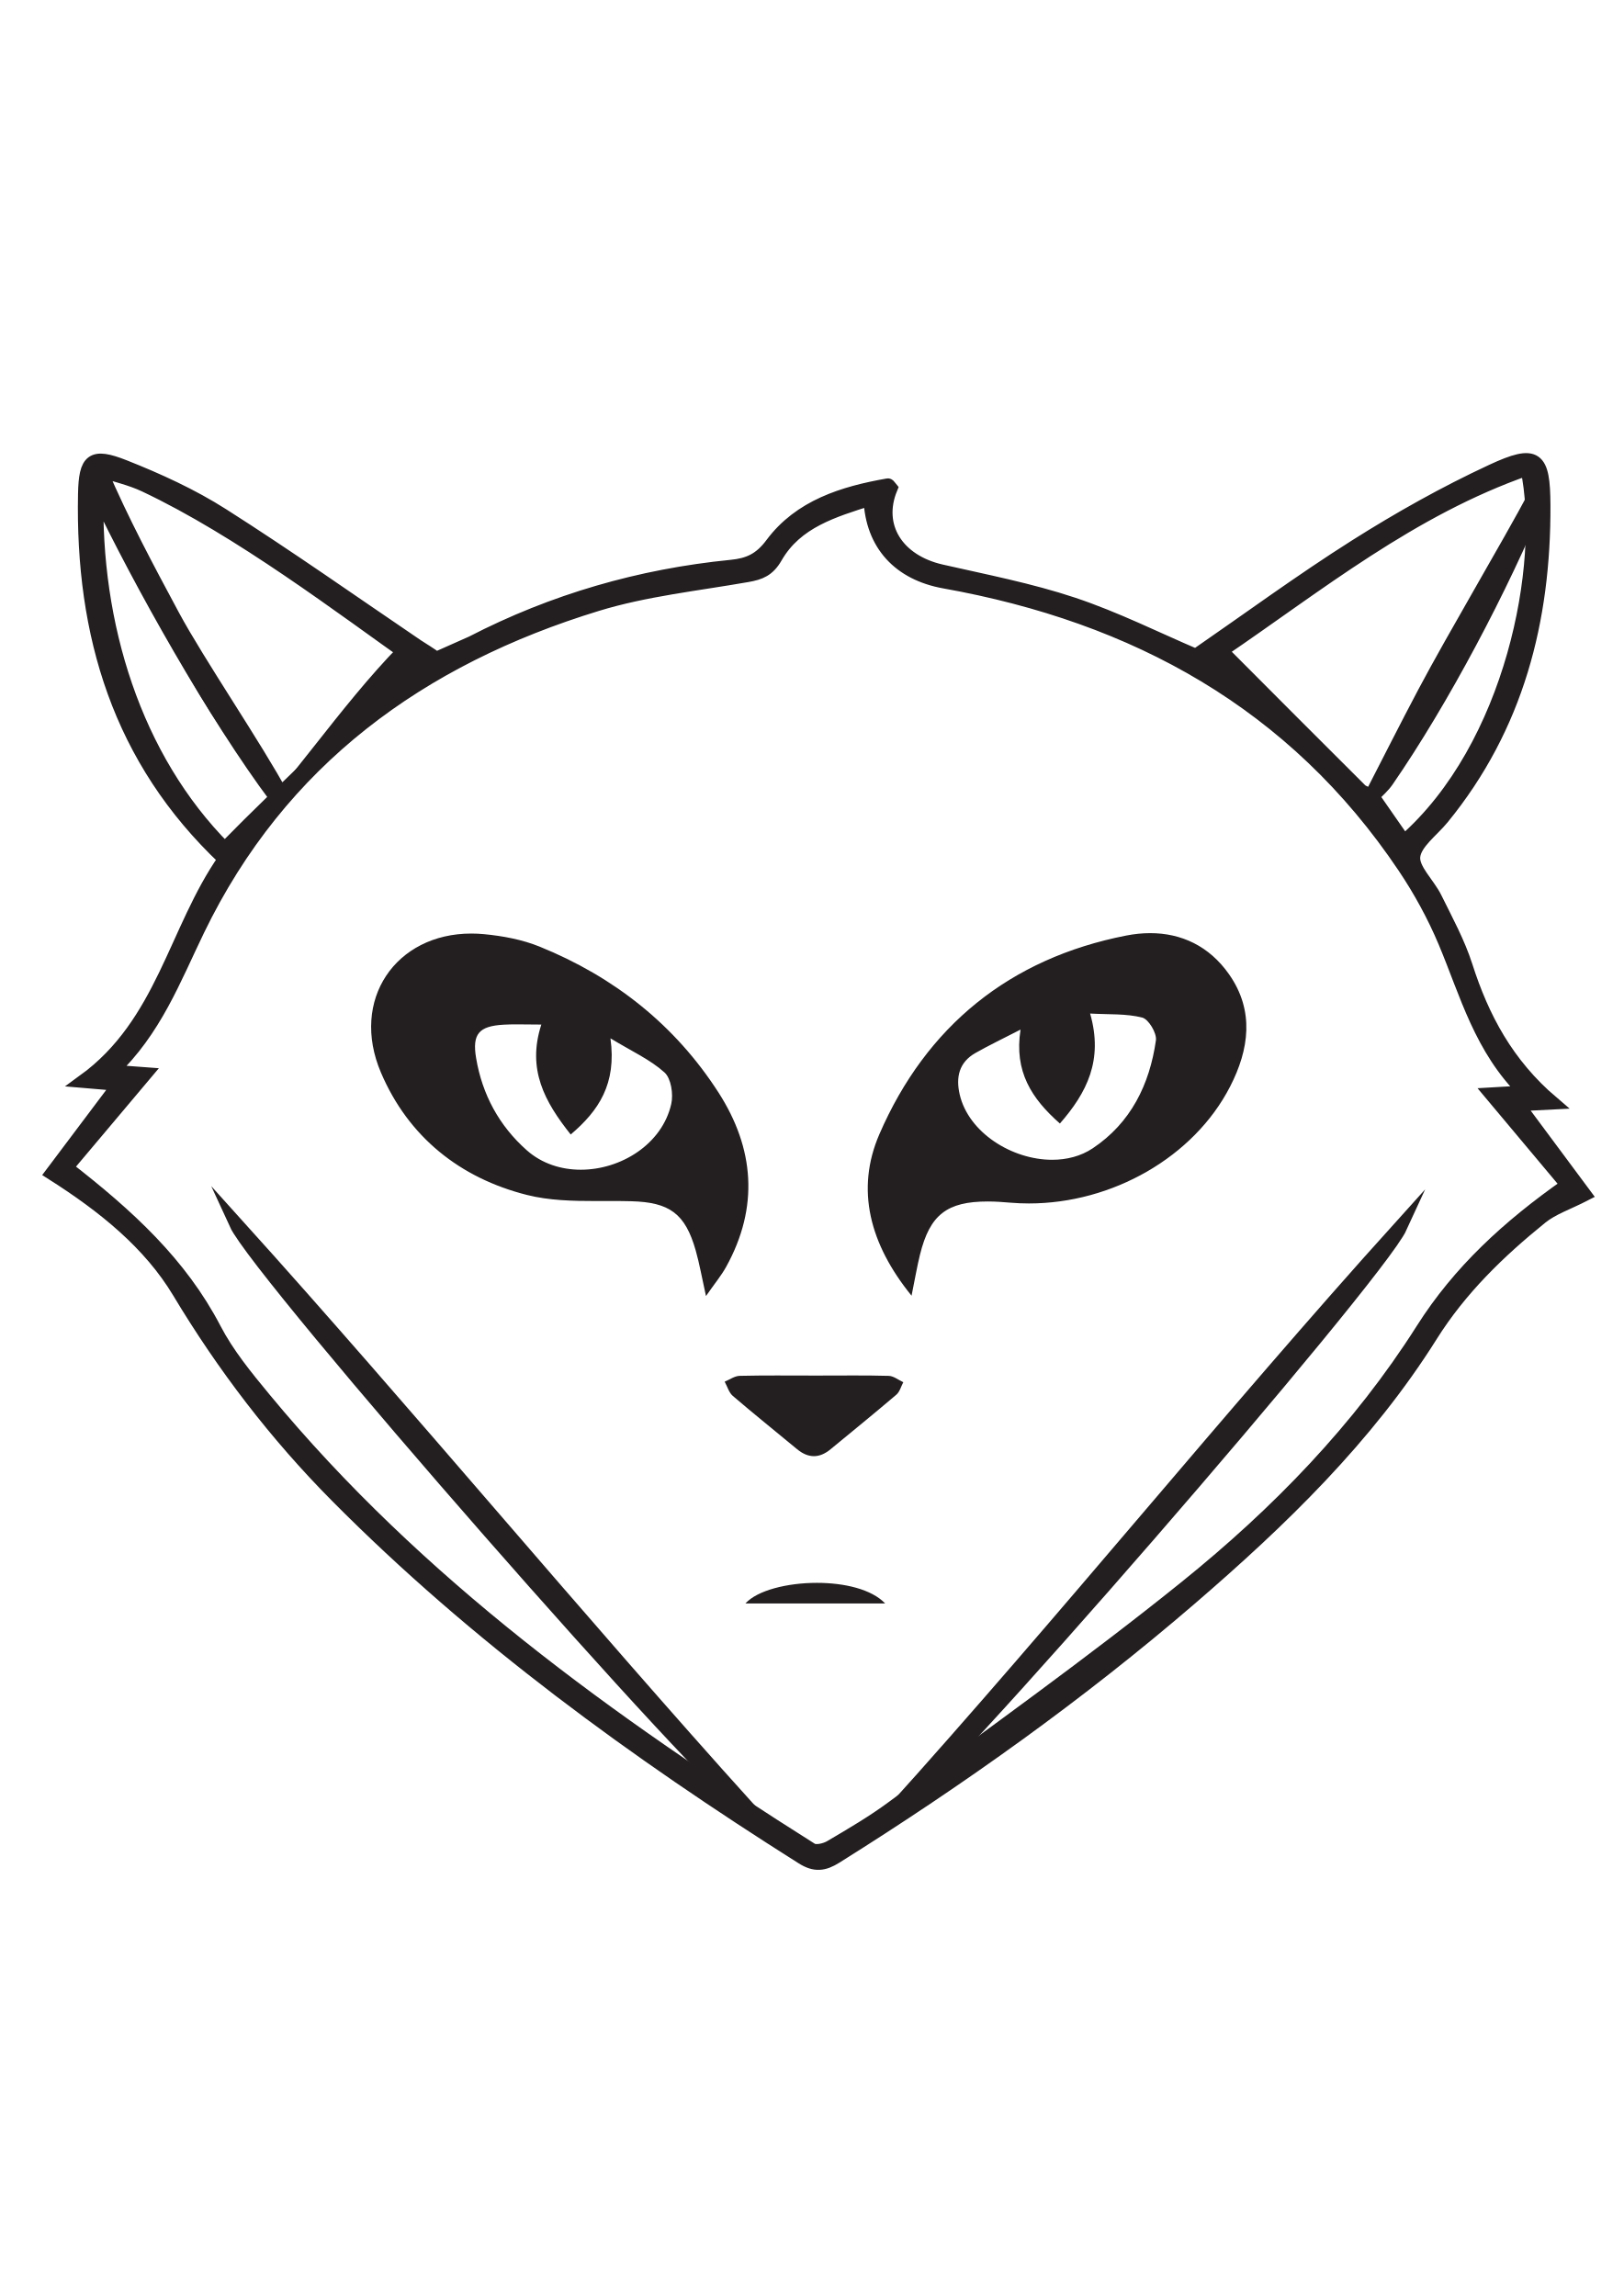
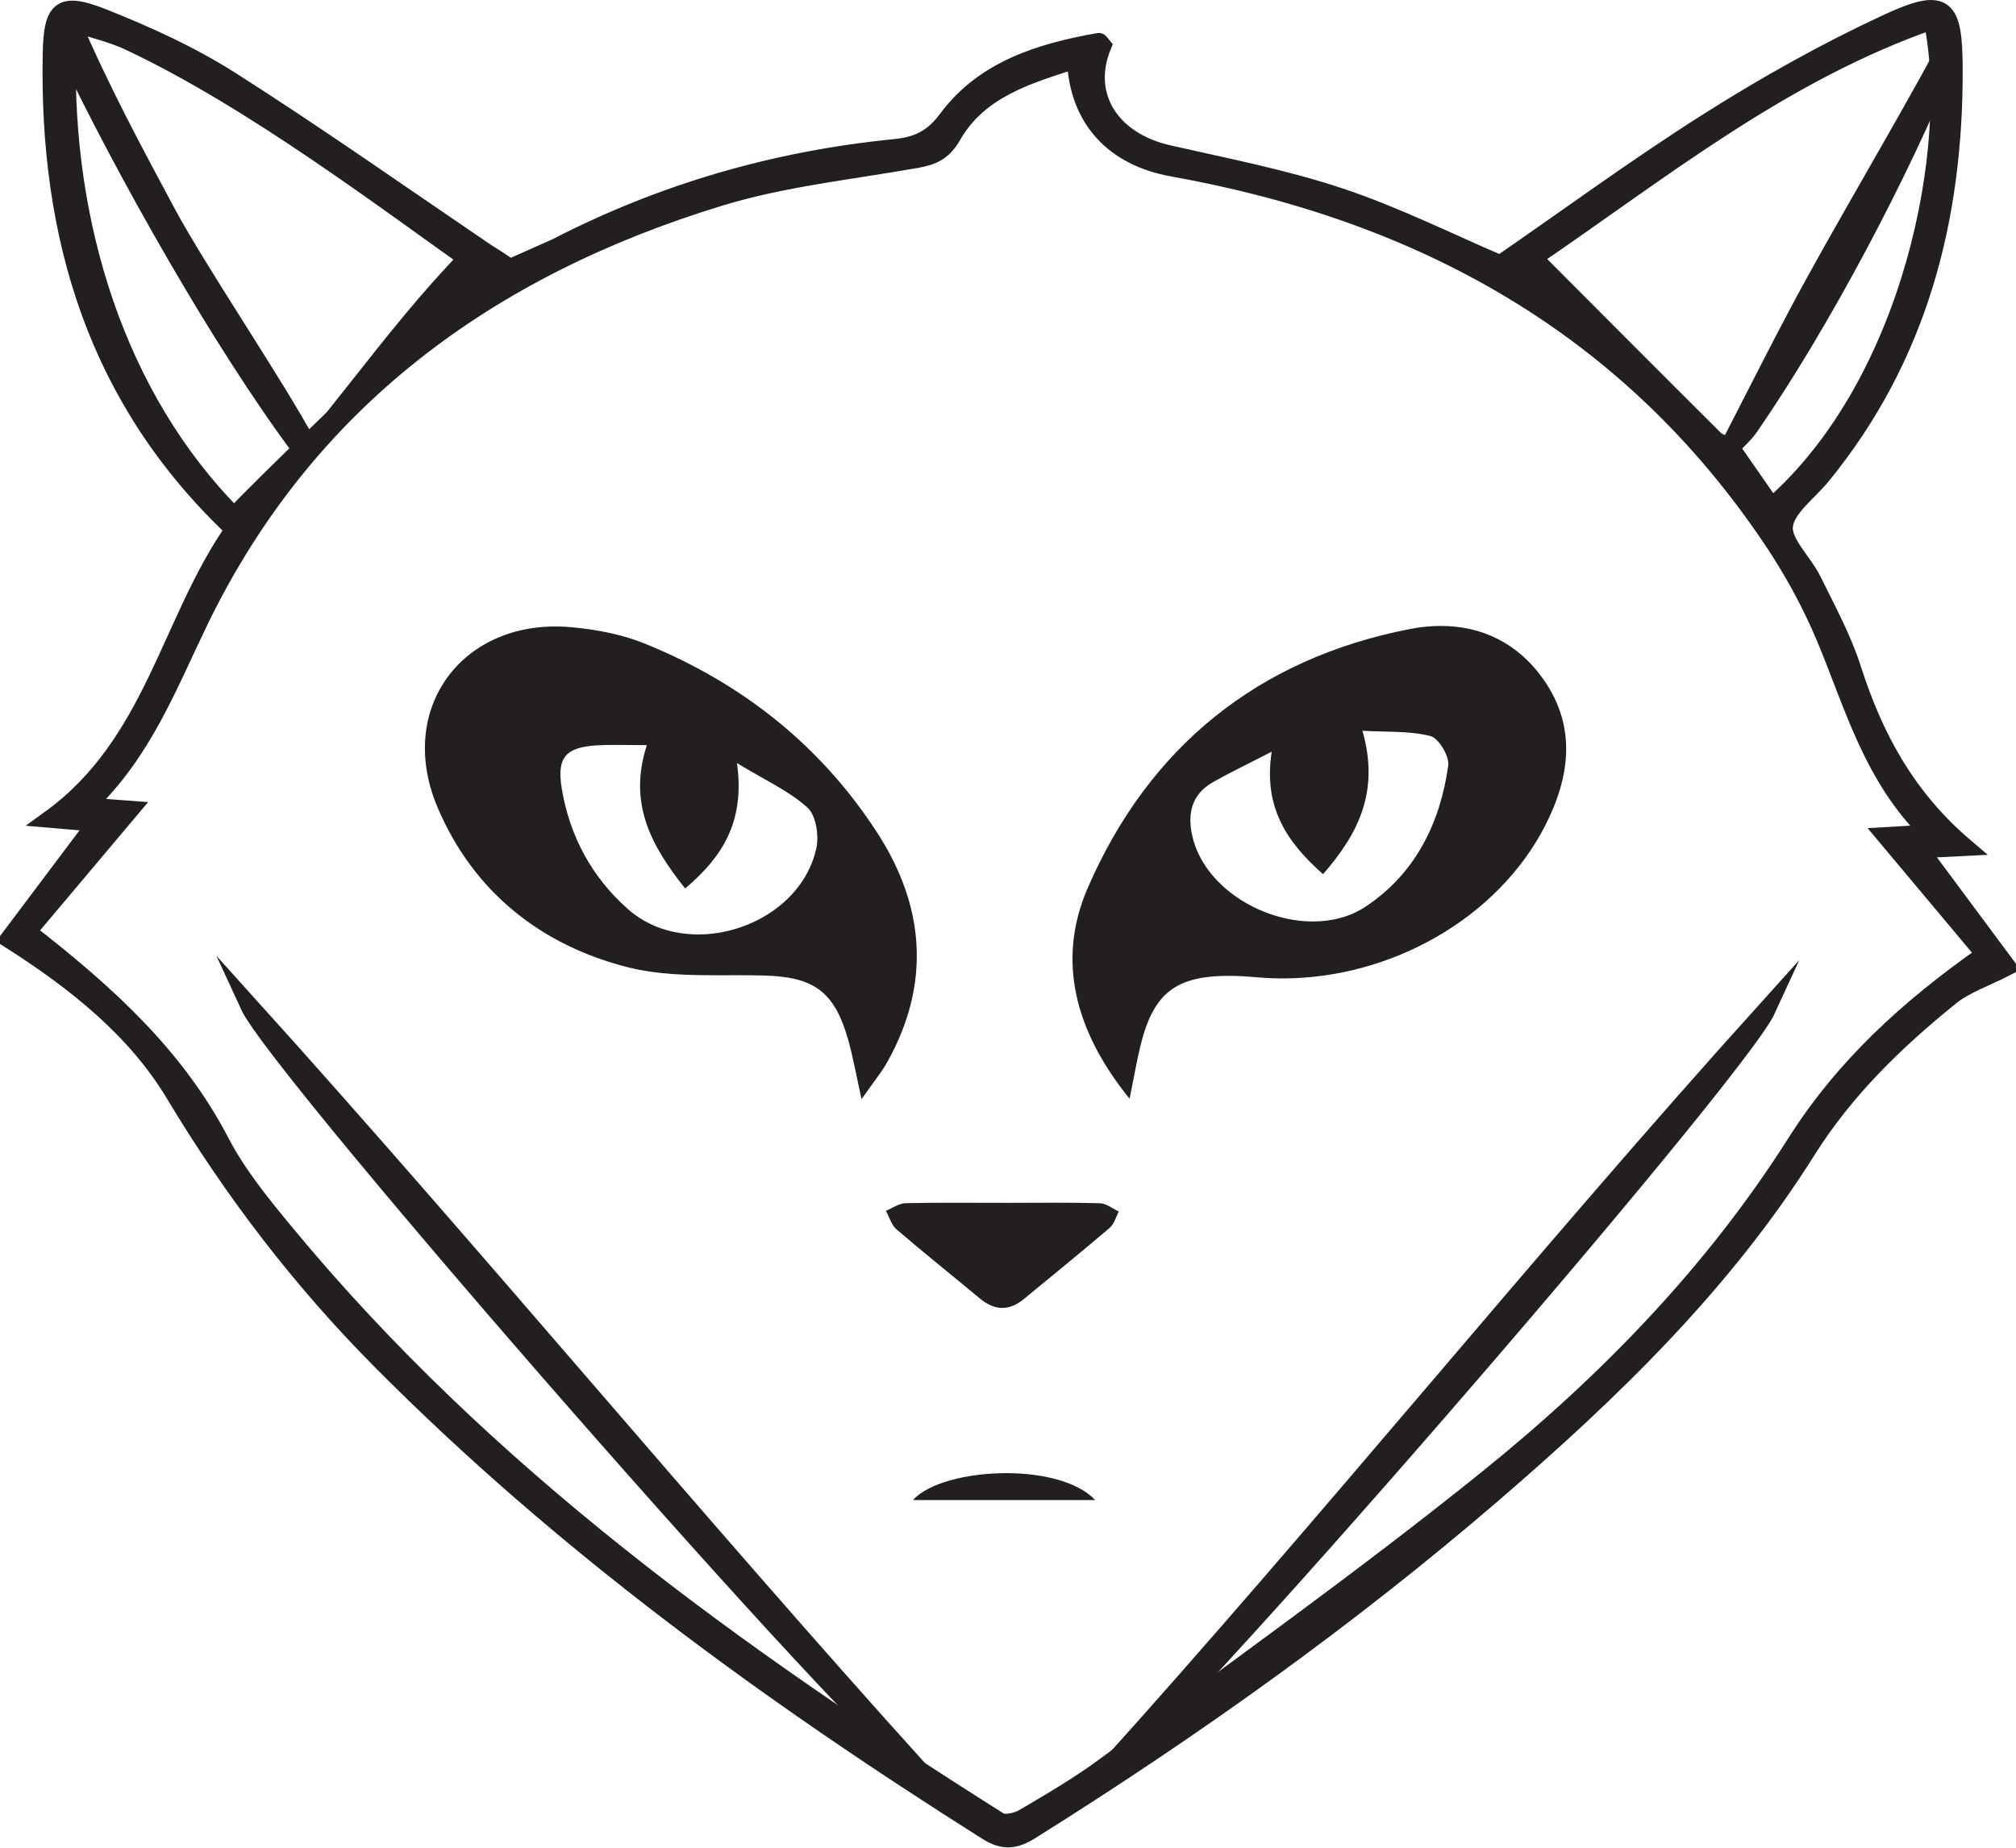
- <svg xmlns="http://www.w3.org/2000/svg" version="1.1" width="744.094" height="1052.362" id="svg2">
+ <svg xmlns="http://www.w3.org/2000/svg" version="1.1" width="708.523" height="649.356" id="svg2">
  <defs id="defs4">
    <clipPath id="clipPath2999">
      <path d="M 0,700 700,700 700,0 0,0 0,700 z" id="path3001" />
    </clipPath>
  </defs>
-   <g id="layer1">
+   <g id="layer1" transform="translate(-20.73875,-207.684)">
    <g transform="matrix(1.25,0,0,-1.25,113.975,347.1123)" id="g3003">
      <path d="M 0,0 C -0.669,-0.308 -1.339,-0.616 -2.008,-0.923 -24.529,29.23 -39.618,63.536 -55.712,97.321 -56.925,48.779 -40.867,-0.084 -7.783,-33.331 15.201,-9.81 32.971,18.182 55.246,40.979 27.553,60.536 -3.246,83.354 -38.099,99.782 c -5.148,2.428 -10.851,3.68 -16.297,5.476 8.088,-18.863 17.319,-36.032 26.528,-53.21 C -18.568,34.704 -9.288,17.35 0,0 m -66.898,-150.452 c 22.712,-17.635 41.847,-35.215 54.344,-59.209 4.78,-9.18 11.549,-17.461 18.197,-25.504 56.222,-68.037 126.792,-118.752 200.67,-165.384 1.554,-0.979 5.059,-0.169 6.974,0.956 7.822,4.602 15.7,9.215 22.974,14.608 35.959,26.666 72.515,52.61 107.347,80.686 33.492,26.995 63.513,57.831 86.733,94.466 13.472,21.26 31.37,37.733 53.159,53.016 -9.032,10.782 -18.288,21.83 -27.88,33.277 3.888,0.227 7.243,0.422 12.385,0.723 -16.311,15.987 -21.476,36.193 -29.416,55.09 -4.023,9.579 -9.105,18.888 -14.897,27.521 -40.401,60.222 -98.617,92.075 -168.63,104.608 -16.388,2.934 -26.504,13.59 -27.171,30.382 C 214.483,90.481 200.707,86.534 193.189,73.429 190.495,68.731 187.48,67.561 182.84,66.745 164.399,63.498 145.516,61.537 127.715,56.094 62.926,36.281 11.533,-0.939 -18.627,-63.25 c -8.732,-18.042 -15.761,-36.836 -31.711,-51.96 5.094,-0.381 8.584,-0.642 12.341,-0.922 -9.846,-11.691 -19.226,-22.83 -28.901,-34.32 m 478.498,136.487 0.409,-0.34 c 3.821,-5.498 7.644,-10.995 11.537,-16.593 39.66,34.655 52.572,101.875 45.2,136.705 C 426.179,90.991 391.901,63.116 356.527,39.066 373.876,21.667 390.65,4.807 407.513,-11.968 c 1.016,-1.011 2.709,-1.346 4.087,-1.997 M 81.832,42.004 c 29.853,15.422 61.647,24.604 95.091,27.92 6.264,0.621 10.589,2.458 14.885,8.232 10.284,13.834 26.137,18.751 42.542,21.621 0.27,0.048 0.685,-0.742 1.031,-1.143 -5.719,-13.917 2.257,-26.687 18.516,-30.392 16.176,-3.687 32.575,-6.846 48.264,-12.073 15.677,-5.222 30.595,-12.72 45.071,-18.891 19.382,13.371 38.555,27.469 58.615,40.162 16.033,10.143 32.717,19.508 49.908,27.502 16.4,7.628 18.907,5.244 18.984,-12.503 0.183,-42.281 -9.826,-81.245 -37.092,-114.64 -3.821,-4.678 -10.118,-9.142 -10.637,-14.182 -0.491,-4.757 5.397,-10.01 7.99,-15.284 4.014,-8.167 8.456,-16.265 11.208,-24.874 6.081,-19.003 15.066,-35.976 31.657,-50.108 -5.175,-0.262 -8.909,-0.45 -12.664,-0.639 8.413,-11.321 16.625,-22.371 24.528,-33.008 -6.225,-3.203 -11.736,-4.988 -15.941,-8.389 -15.453,-12.499 -29.599,-26.161 -40.358,-43.291 -23.523,-37.438 -54.988,-67.845 -88.211,-96.464 -40.739,-35.09 -84.421,-66.19 -129.966,-94.731 -4.419,-2.77 -7.682,-3.178 -12.289,-0.267 -61.191,38.63 -119.493,80.982 -170.618,132.523 -22.366,22.547 -41.457,47.5 -57.908,74.904 -10.725,17.864 -27.417,31.36 -46.527,43.492 8.069,10.731 16.19,21.529 24.573,32.678 -3.547,0.302 -7.047,0.597 -12.943,1.1 29.098,21.112 33.438,55.372 51.691,81.449 -38.653,36.451 -52.339,82.329 -51.31,133.817 0.25,12.551 2.569,14.766 14.471,10.047 12.393,-4.914 24.746,-10.554 35.962,-17.693 24.197,-15.395 47.657,-31.948 71.4,-48.058 1.251,-0.848 5.484,-3.38 6.953,-4.654 z" id="path3005" style="fill:#231f20;fill-opacity:1;fill-rule:evenodd;stroke:none" />
    </g>
    <g transform="matrix(1.25,0,0,-1.25,113.975,347.1123)" id="g3007">
      <path d="m 12.122,-13.94 c -0.669,-0.308 -1.339,-0.616 -2.008,-0.923 C -12.407,15.29 -39.618,63.536 -55.712,97.321 -56.925,48.779 -41.877,-0.286 -8.793,-33.533 14.191,-10.012 39.436,12.525 61.711,35.322 34.018,54.879 -3.246,83.354 -38.099,99.782 c -5.148,2.428 -10.851,3.68 -16.297,5.476 8.088,-18.863 17.319,-36.032 26.528,-53.21 9.3,-17.344 30.702,-48.638 39.99,-65.988 z M -66.898,-150.452 c 22.712,-17.635 41.847,-35.215 54.344,-59.209 4.78,-9.18 11.549,-17.461 18.197,-25.504 56.222,-68.037 126.792,-118.752 200.67,-165.384 1.554,-0.979 5.059,-0.169 6.974,0.956 7.822,4.602 15.7,9.215 22.974,14.608 35.959,26.666 72.515,52.61 107.347,80.686 33.492,26.995 63.513,57.831 86.733,94.466 13.472,21.26 31.37,37.733 53.159,53.016 -9.032,10.782 -18.288,21.83 -27.88,33.277 3.888,0.227 7.243,0.422 12.385,0.723 -16.311,15.987 -21.476,36.193 -29.416,55.09 -4.023,9.579 -9.105,18.888 -14.897,27.521 -40.401,60.222 -98.617,92.075 -168.63,104.608 -16.388,2.934 -26.504,13.59 -27.171,30.382 C 214.483,90.481 200.707,86.534 193.189,73.429 190.495,68.731 187.48,67.561 182.84,66.745 164.399,63.498 145.516,61.537 127.715,56.094 62.926,36.281 11.533,-0.939 -18.627,-63.25 c -8.732,-18.042 -15.761,-36.836 -31.711,-51.96 5.094,-0.381 8.584,-0.642 12.341,-0.922 -9.846,-11.691 -19.226,-22.83 -28.901,-34.32 z m 478.498,136.487 0.409,-0.34 c 3.821,-5.498 7.644,-10.995 11.537,-16.593 39.66,34.655 52.572,101.875 45.2,136.705 C 426.179,90.991 391.901,63.116 356.527,39.066 373.876,21.667 390.65,4.807 407.513,-11.968 c 1.016,-1.011 2.709,-1.346 4.087,-1.997 z M 81.832,42.004 c 29.853,15.422 61.647,24.604 95.091,27.92 6.264,0.621 10.589,2.458 14.885,8.232 10.284,13.834 26.137,18.751 42.542,21.621 0.27,0.048 0.685,-0.742 1.031,-1.143 -5.719,-13.917 2.257,-26.687 18.516,-30.392 16.176,-3.687 32.575,-6.846 48.264,-12.073 15.677,-5.222 30.595,-12.72 45.071,-18.891 19.382,13.371 38.555,27.469 58.615,40.162 16.033,10.143 32.717,19.508 49.908,27.502 16.4,7.628 18.907,5.244 18.984,-12.503 0.183,-42.281 -9.826,-81.245 -37.092,-114.64 -3.821,-4.678 -10.118,-9.142 -10.637,-14.182 -0.491,-4.757 5.397,-10.01 7.99,-15.284 4.014,-8.167 8.456,-16.265 11.208,-24.874 6.081,-19.003 15.066,-35.976 31.657,-50.108 -5.175,-0.262 -8.909,-0.45 -12.664,-0.639 8.413,-11.321 16.625,-22.371 24.528,-33.008 -6.225,-3.203 -11.736,-4.988 -15.941,-8.389 -15.453,-12.499 -29.599,-26.161 -40.358,-43.291 -23.523,-37.438 -54.988,-67.845 -88.211,-96.464 -40.739,-35.09 -84.421,-66.19 -129.966,-94.731 -4.419,-2.77 -7.682,-3.178 -12.289,-0.267 -61.191,38.63 -119.493,80.982 -170.618,132.523 -22.366,22.547 -41.457,47.5 -57.908,74.904 -10.725,17.864 -27.417,31.36 -46.527,43.492 8.069,10.731 16.19,21.529 24.573,32.678 -3.547,0.302 -7.047,0.597 -12.943,1.1 29.098,21.112 33.438,55.372 51.691,81.449 -38.653,36.451 -52.339,82.329 -51.31,133.817 0.25,12.551 2.569,14.766 14.471,10.047 12.393,-4.914 24.746,-10.554 35.962,-17.693 24.197,-15.395 47.657,-31.948 71.4,-48.058 1.251,-0.848 5.484,-3.38 6.953,-4.654 z" id="path3009" style="fill:none;stroke:#231f20;stroke-width:5;stroke-linecap:butt;stroke-linejoin:miter;stroke-miterlimit:10;stroke-opacity:1;stroke-dasharray:none" />
    </g>
    <g transform="matrix(1.25,0,0,-1.25,236.9547,467.6342)" id="g3011">
      <path d="m 0,0 c -1.919,0 -3.494,-0.039 -4.956,-0.121 -5.353,-0.298 -8.406,-1.388 -10.21,-3.643 -1.749,-2.187 -2.16,-5.366 -1.334,-10.308 2.321,-13.893 8.743,-25.58 19.087,-34.736 5.539,-4.903 12.719,-7.495 20.762,-7.495 16.48,0 31.373,10.866 34.642,25.275 0.923,4.069 -0.054,10.41 -2.931,13.004 -3.745,3.38 -8.13,5.855 -13.208,8.72 -2.19,1.236 -4.455,2.514 -6.837,3.961 l -2.7,1.64 0.435,-3.129 C 35.045,-23.318 28.098,-32.481 19.877,-39.722 7.176,-23.273 6.853,-12.724 10.324,-2.04 l 0.638,1.964 -2.065,0 c -1.701,0 -3.298,0.02 -4.824,0.04 C 2.664,-0.018 1.314,0 0,0 m 69.38,-94.505 c -0.806,3.854 -1.501,7.183 -2.429,10.464 -3.993,14.121 -10.085,18.783 -25.073,19.185 -2.565,0.069 -5.156,0.078 -7.128,0.078 l -5.746,-0.009 c -8.267,0 -17.009,0.169 -25.022,2.194 -24.74,6.249 -42.895,21.46 -52.503,43.99 -5.171,12.127 -4.533,24.536 1.75,34.044 6.238,9.441 17.169,14.855 29.992,14.855 1.502,0 3.044,-0.075 4.583,-0.223 7.845,-0.755 14.343,-2.21 19.866,-4.448 27.704,-11.227 49.542,-29.028 64.906,-52.911 13.295,-20.664 14.229,-41.651 2.778,-62.379 -1.117,-2.021 -2.498,-3.913 -4.246,-6.308 -0.354,-0.485 -0.721,-0.987 -1.102,-1.514 -0.219,1.033 -0.426,2.025 -0.626,2.982" id="path3013" style="fill:#231f20;fill-opacity:1;fill-rule:evenodd;stroke:none" />
    </g>
    <g transform="matrix(1.25,0,0,-1.25,266.1405,536.1382)" id="g3015">
      <path d="m 0,0 c -7.172,0 -14.238,2.224 -19.768,7.118 -10.161,8.994 -16.367,20.486 -18.601,33.861 -1.482,8.858 1.08,11.7 10.148,12.206 1.603,0.09 3.21,0.118 4.872,0.118 2.738,0 5.627,-0.076 8.898,-0.076 -5.336,-16.425 1.243,-28.332 10.769,-40.31 10.245,8.702 16.896,18.546 14.57,35.261 7.877,-4.784 14.606,-7.808 19.819,-12.512 2.422,-2.185 3.29,-7.955 2.473,-11.559 C 29.824,9.318 14.686,0 0,0 M -40.128,86.6 C -67.842,86.599 -84.623,62.287 -73.25,35.612 c 10.07,-23.613 29.002,-38.665 53.516,-44.856 8.126,-2.053 16.749,-2.239 25.39,-2.239 1.916,0 3.832,0.008 5.745,0.008 2.372,0 4.74,-0.013 7.088,-0.077 14.022,-0.377 19.817,-4.467 23.67,-18.094 1.376,-4.867 2.241,-9.878 3.753,-16.673 3.236,4.65 5.631,7.519 7.406,10.732 12.069,21.846 10.355,43.424 -2.829,63.916 -15.976,24.834 -38.32,42.433 -65.604,53.489 -6.347,2.572 -13.425,3.891 -20.286,4.552 -1.608,0.154 -3.184,0.23 -4.727,0.23 M 0,-3 c 7.976,0 15.982,2.5 22.545,7.041 7.005,4.845 11.821,11.736 13.56,19.403 0.9,3.965 0.222,11.193 -3.388,14.449 -3.869,3.491 -8.321,6.004 -13.477,8.913 -2.179,1.23 -4.433,2.502 -6.795,3.936 l -5.4,3.28 0.872,-6.257 C 10.002,32.78 4.094,24.083 -3.271,17.282 -11.829,28.615 -16.004,38.738 -11.598,52.3 l 1.276,3.927 -4.129,0 c -1.695,0 -3.285,0.021 -4.806,0.041 -1.415,0.018 -2.771,0.035 -4.092,0.035 -1.947,0 -3.548,-0.039 -5.039,-0.123 -4.107,-0.229 -8.661,-0.908 -11.298,-4.203 -2.612,-3.268 -2.25,-7.858 -1.642,-11.493 2.379,-14.241 8.964,-26.222 19.572,-35.612 C -15.938,-0.278 -8.415,-3 0,-3 m -40.127,86.6 0,0 c 1.454,0 2.947,-0.073 4.438,-0.217 7.699,-0.741 14.061,-2.162 19.447,-4.345 C 11.17,67.93 32.772,50.323 47.966,26.706 c 12.973,-20.164 13.89,-40.635 2.726,-60.842 -0.88,-1.593 -1.953,-3.133 -3.26,-4.935 -0.783,3.745 -1.471,7.003 -2.386,10.242 -4.168,14.739 -10.849,19.856 -26.476,20.276 -2.583,0.07 -5.188,0.078 -7.169,0.078 l -0.016,0 c -0.954,0 -1.909,-0.002 -2.865,-0.004 -0.955,-0.002 -1.909,-0.004 -2.864,-0.004 -8.174,0 -16.81,0.166 -24.656,2.147 -24.268,6.13 -42.073,21.042 -51.49,43.125 -4.969,11.655 -4.378,23.547 1.621,32.628 5.955,9.013 16.431,14.182 28.742,14.183" id="path3017" style="fill:#231f20;fill-opacity:1;fill-rule:nonzero;stroke:none" />
    </g>
    <g transform="matrix(1.25,0,0,-1.25,466.8252,470.241)" id="g3019">
      <path d="m 0,0 c -2.056,-1.061 -3.986,-2.035 -5.825,-2.962 -3.953,-1.995 -7.367,-3.718 -10.769,-5.65 -6.096,-3.464 -8.279,-9.138 -6.487,-16.862 3.212,-13.84 19.074,-25.1 35.359,-25.1 5.891,0 11.32,1.543 15.7,4.463 13.229,8.822 21.246,22.492 23.827,40.631 0.486,3.42 -3.063,9.215 -6.125,10.001 -4.318,1.107 -8.797,1.212 -13.541,1.323 -1.903,0.045 -3.871,0.091 -5.861,0.205 L 24.167,6.17 24.751,4.138 c 4.854,-16.909 -1.645,-28.2 -9.772,-37.771 C 3.924,-23.514 0.205,-14.132 2.17,-1.564 L 2.626,1.354 0,0 z m -40.104,-95.424 c -14.147,18.646 -17.369,37.195 -9.568,55.174 17.125,39.483 47.209,63.684 89.418,71.931 2.894,0.566 5.749,0.852 8.486,0.852 11.482,0 21.055,-5.004 27.684,-14.471 8,-11.424 8.088,-24.376 0.268,-39.595 C 63.262,-46.685 34.163,-63.585 3.776,-63.586 l -0.004,0 c -2.261,0 -4.542,0.097 -6.776,0.287 -3.01,0.259 -5.545,0.432 -8.136,0.438 l -0.147,0 c -15.677,0 -22.568,-5.392 -26.339,-20.605 -0.723,-2.913 -1.301,-5.893 -1.969,-9.345 -0.162,-0.835 -0.331,-1.704 -0.509,-2.613" id="path3021" style="fill:#231f20;fill-opacity:1;fill-rule:evenodd;stroke:none" />
    </g>
    <g transform="matrix(1.25,0,0,-1.25,485.7206,514.9566)" id="g3023">
      <path d="m 0,0 c 9.853,11.282 15.988,23.214 11.076,40.324 6.885,-0.395 13.246,0.022 19.114,-1.484 2.335,-0.599 5.386,-5.716 5.013,-8.337 C 32.898,14.305 25.989,0.219 12.029,-9.091 7.677,-11.993 2.5,-13.302 -2.838,-13.302 c -14.716,0 -30.653,9.955 -33.898,23.939 -1.472,6.344 -0.237,11.808 5.767,15.219 4.973,2.826 10.154,5.289 16.54,8.583 C -16.83,19.075 -10.392,9.157 0,0 m 33.116,69.806 c -2.866,0 -5.802,-0.3 -8.774,-0.881 -42.696,-8.342 -73.336,-33.218 -90.506,-72.805 -8.822,-20.334 -3.567,-40.357 11.777,-59.261 1.287,6.328 2.025,10.748 3.101,15.087 3.619,14.604 9.857,19.465 24.883,19.465 l 0.144,0 c 2.672,-0.006 5.348,-0.203 8.011,-0.432 2.303,-0.196 4.604,-0.292 6.908,-0.292 30.48,0 60.414,16.926 73.741,42.867 6.975,13.573 8.994,27.766 -0.373,41.141 C 54.727,65.123 44.459,69.806 33.116,69.806 M -0.271,4.32 c -9.744,9.331 -13,18.097 -11.194,29.656 l 0.913,5.838 -5.252,-2.709 c -2.051,-1.058 -3.979,-2.03 -5.814,-2.956 -3.971,-2.003 -7.4,-3.734 -10.833,-5.685 -4.635,-2.633 -9.649,-7.982 -7.207,-18.505 1.701,-7.331 6.632,-14.084 13.883,-19.016 6.769,-4.604 15.129,-7.245 22.937,-7.245 6.189,0 11.904,1.63 16.531,4.715 13.601,9.07 21.837,23.089 24.48,41.668 0.638,4.478 -3.77,10.775 -7.237,11.665 -4.483,1.15 -9.046,1.257 -13.878,1.37 -1.891,0.045 -3.846,0.091 -5.81,0.203 L 7.025,43.562 8.192,39.497 C 12.651,23.965 7.096,13.316 -0.271,4.32 m 33.387,62.486 c 10.971,0 20.119,-4.783 26.455,-13.831 7.651,-10.926 7.703,-23.372 0.162,-38.05 -12.672,-24.666 -41.234,-41.238 -71.073,-41.238 -2.222,0 -4.46,0.094 -6.651,0.282 -2.637,0.225 -5.463,0.436 -8.262,0.442 l -0.15,0 c -16.333,0 -23.867,-5.892 -27.795,-21.742 -0.678,-2.733 -1.226,-5.506 -1.837,-8.656 -12.077,17.251 -14.562,34.352 -7.377,50.913 8.369,19.295 20.081,35.1 34.811,46.978 14.794,11.928 32.8,20.029 53.518,24.077 2.8,0.547 5.559,0.825 8.199,0.825" id="path3025" style="fill:#231f20;fill-opacity:1;fill-rule:nonzero;stroke:none" />
    </g>
    <g transform="matrix(1.25,0,0,-1.25,372.9837,664.2974)" id="g3027">
      <path d="m 0,0 c -1.469,0 -2.981,0.662 -4.623,2.025 -2.755,2.288 -5.525,4.559 -8.296,6.829 -5.011,4.105 -10.192,8.35 -15.179,12.63 -0.477,0.411 -0.896,1.265 -1.298,2.157 0.832,0.419 1.649,0.795 2.235,0.808 3.92,0.091 8.091,0.132 13.524,0.132 2.424,0 4.847,-0.008 7.27,-0.016 2.429,-0.007 4.857,-0.015 7.286,-0.015 2.315,0 4.632,0.009 6.948,0.018 2.311,0.009 4.62,0.018 6.93,0.018 5.048,0 8.929,-0.045 12.582,-0.145 0.528,-0.014 1.367,-0.462 2.161,-0.916 C 29.241,22.846 28.933,22.22 28.61,21.945 22.664,16.87 16.513,11.817 10.564,6.932 8.549,5.275 6.532,3.619 4.52,1.959 2.922,0.641 1.444,0 0,0" id="path3029" style="fill:#231f20;fill-opacity:1;fill-rule:evenodd;stroke:none" />
    </g>
    <g transform="matrix(1.25,0,0,-1.25,391.4811,630.44)" id="g3031">
      <path d="m 0,0 c -4.626,0 -9.254,-0.036 -13.879,-0.036 -4.852,0 -9.704,0.031 -14.556,0.031 -4.527,0 -9.056,-0.027 -13.582,-0.133 -1.846,-0.043 -3.663,-1.39 -5.493,-2.136 0.974,-1.766 1.553,-3.993 2.987,-5.225 7.721,-6.627 15.676,-12.982 23.505,-19.485 2.085,-1.732 4.153,-2.602 6.22,-2.602 2.031,0 4.063,0.84 6.11,2.53 8.06,6.649 16.176,13.231 24.122,20.012 1.245,1.061 1.716,3.025 2.547,4.571 -1.777,0.814 -3.534,2.277 -5.332,2.327 C 8.435,-0.03 4.218,0 0,0 m 0,-5 c 3.895,0 7.089,-0.026 10.018,-0.085 -5.247,-4.438 -10.622,-8.853 -15.838,-13.139 -2.018,-1.656 -4.035,-3.313 -6.05,-4.975 -1.115,-0.921 -2.1,-1.387 -2.928,-1.387 -0.85,0 -1.868,0.487 -3.025,1.448 -2.764,2.295 -5.583,4.606 -8.31,6.84 -4.458,3.652 -9.052,7.416 -13.512,11.208 3.266,0.059 6.825,0.085 11.215,0.085 2.42,0 4.84,-0.008 7.26,-0.016 2.43,-0.007 4.86,-0.015 7.291,-0.015 2.319,0 4.639,0.009 6.958,0.018 C -4.613,-5.009 -2.307,-5 0,-5" id="path3033" style="fill:#231f20;fill-opacity:1;fill-rule:nonzero;stroke:none" />
    </g>
    <g transform="matrix(1.25,0,0,-1.25,110.9622,560.1336)" id="g3035">
      <path d="M 0,0 C 63.131,-69.961 122.421,-145.377 186.63,-216.531 174.192,-211.38 8.536,-18.652 0,0" id="path3037" style="fill:#231f20;fill-opacity:1;fill-rule:evenodd;stroke:none" />
    </g>
    <g transform="matrix(1.25,0,0,-1.25,108.1051,560.8479)" id="g3039">
      <path d="M 0,0 C 63.131,-69.961 124.442,-144.165 188.651,-215.319 176.213,-210.168 8.536,-18.652 0,0 z" id="path3041" style="fill:none;stroke:#231f20;stroke-width:5;stroke-linecap:butt;stroke-linejoin:miter;stroke-miterlimit:10;stroke-opacity:1;stroke-dasharray:none" />
    </g>
    <g transform="matrix(1.25,0,0,-1.25,353.0149,731.823)" id="g3051">
      <path d="M 0,0 C 4.659,1.602 10.742,2.563 17.083,2.563 23.397,2.563 29.047,1.649 33.422,0 L 0,0 z" id="path3053" style="fill:#231f20;fill-opacity:1;fill-rule:evenodd;stroke:none" />
    </g>
    <g transform="matrix(1.25,0,0,-1.25,374.3693,725.4937)" id="g3055">
      <path d="m 0,0 c -10.948,0 -21.894,-2.772 -26.216,-7.563 l 51.235,0 C 20.069,-2.327 10.033,0 0,0" id="path3057" style="fill:#231f20;fill-opacity:1;fill-rule:nonzero;stroke:none" />
    </g>
    <g transform="matrix(1.25,0,0,-1.25,628.4745,364.569)" id="g3059">
      <path d="m 0,0 c 6.471,12.571 12.812,25.211 19.437,37.7 11.283,21.263 22.745,42.433 34.306,63.968 0.534,-0.905 1.006,-1.363 0.912,-1.592 C 41.135,67.075 26.036,34.882 5.704,5.409 4.24,3.286 2.188,1.566 0.409,-0.34 L 0,0 z" id="path3061" style="fill:#231f20;fill-opacity:1;fill-rule:evenodd;stroke:none" />
    </g>
    <g transform="matrix(1.25,0,0,-1.25,628.4745,364.569)" id="g3063">
      <path d="m 0,0 c 6.471,12.571 12.812,25.211 19.437,37.7 11.283,21.263 29.614,51.928 41.175,73.463 0.534,-0.905 1.006,-1.363 0.912,-1.592 C 48.004,76.57 26.036,34.882 5.704,5.409 4.24,3.286 2.188,1.566 0.409,-0.34 z" id="path3065" style="fill:none;stroke:#231f20;stroke-width:5;stroke-linecap:butt;stroke-linejoin:miter;stroke-miterlimit:10;stroke-opacity:1;stroke-dasharray:none" />
    </g>
    <g transform="matrix(-1.25,0,0,-1.25,641.7971,562.3406)" id="g3039-6">
      <path d="M 0,0 C 63.131,-69.961 123.028,-144.367 187.237,-215.521 174.799,-210.37 8.536,-18.652 0,0 z" id="path3041-2" style="fill:none;stroke:#231f20;stroke-width:5;stroke-linecap:butt;stroke-linejoin:miter;stroke-miterlimit:10;stroke-opacity:1;stroke-dasharray:none" />
    </g>
  </g>
</svg>
